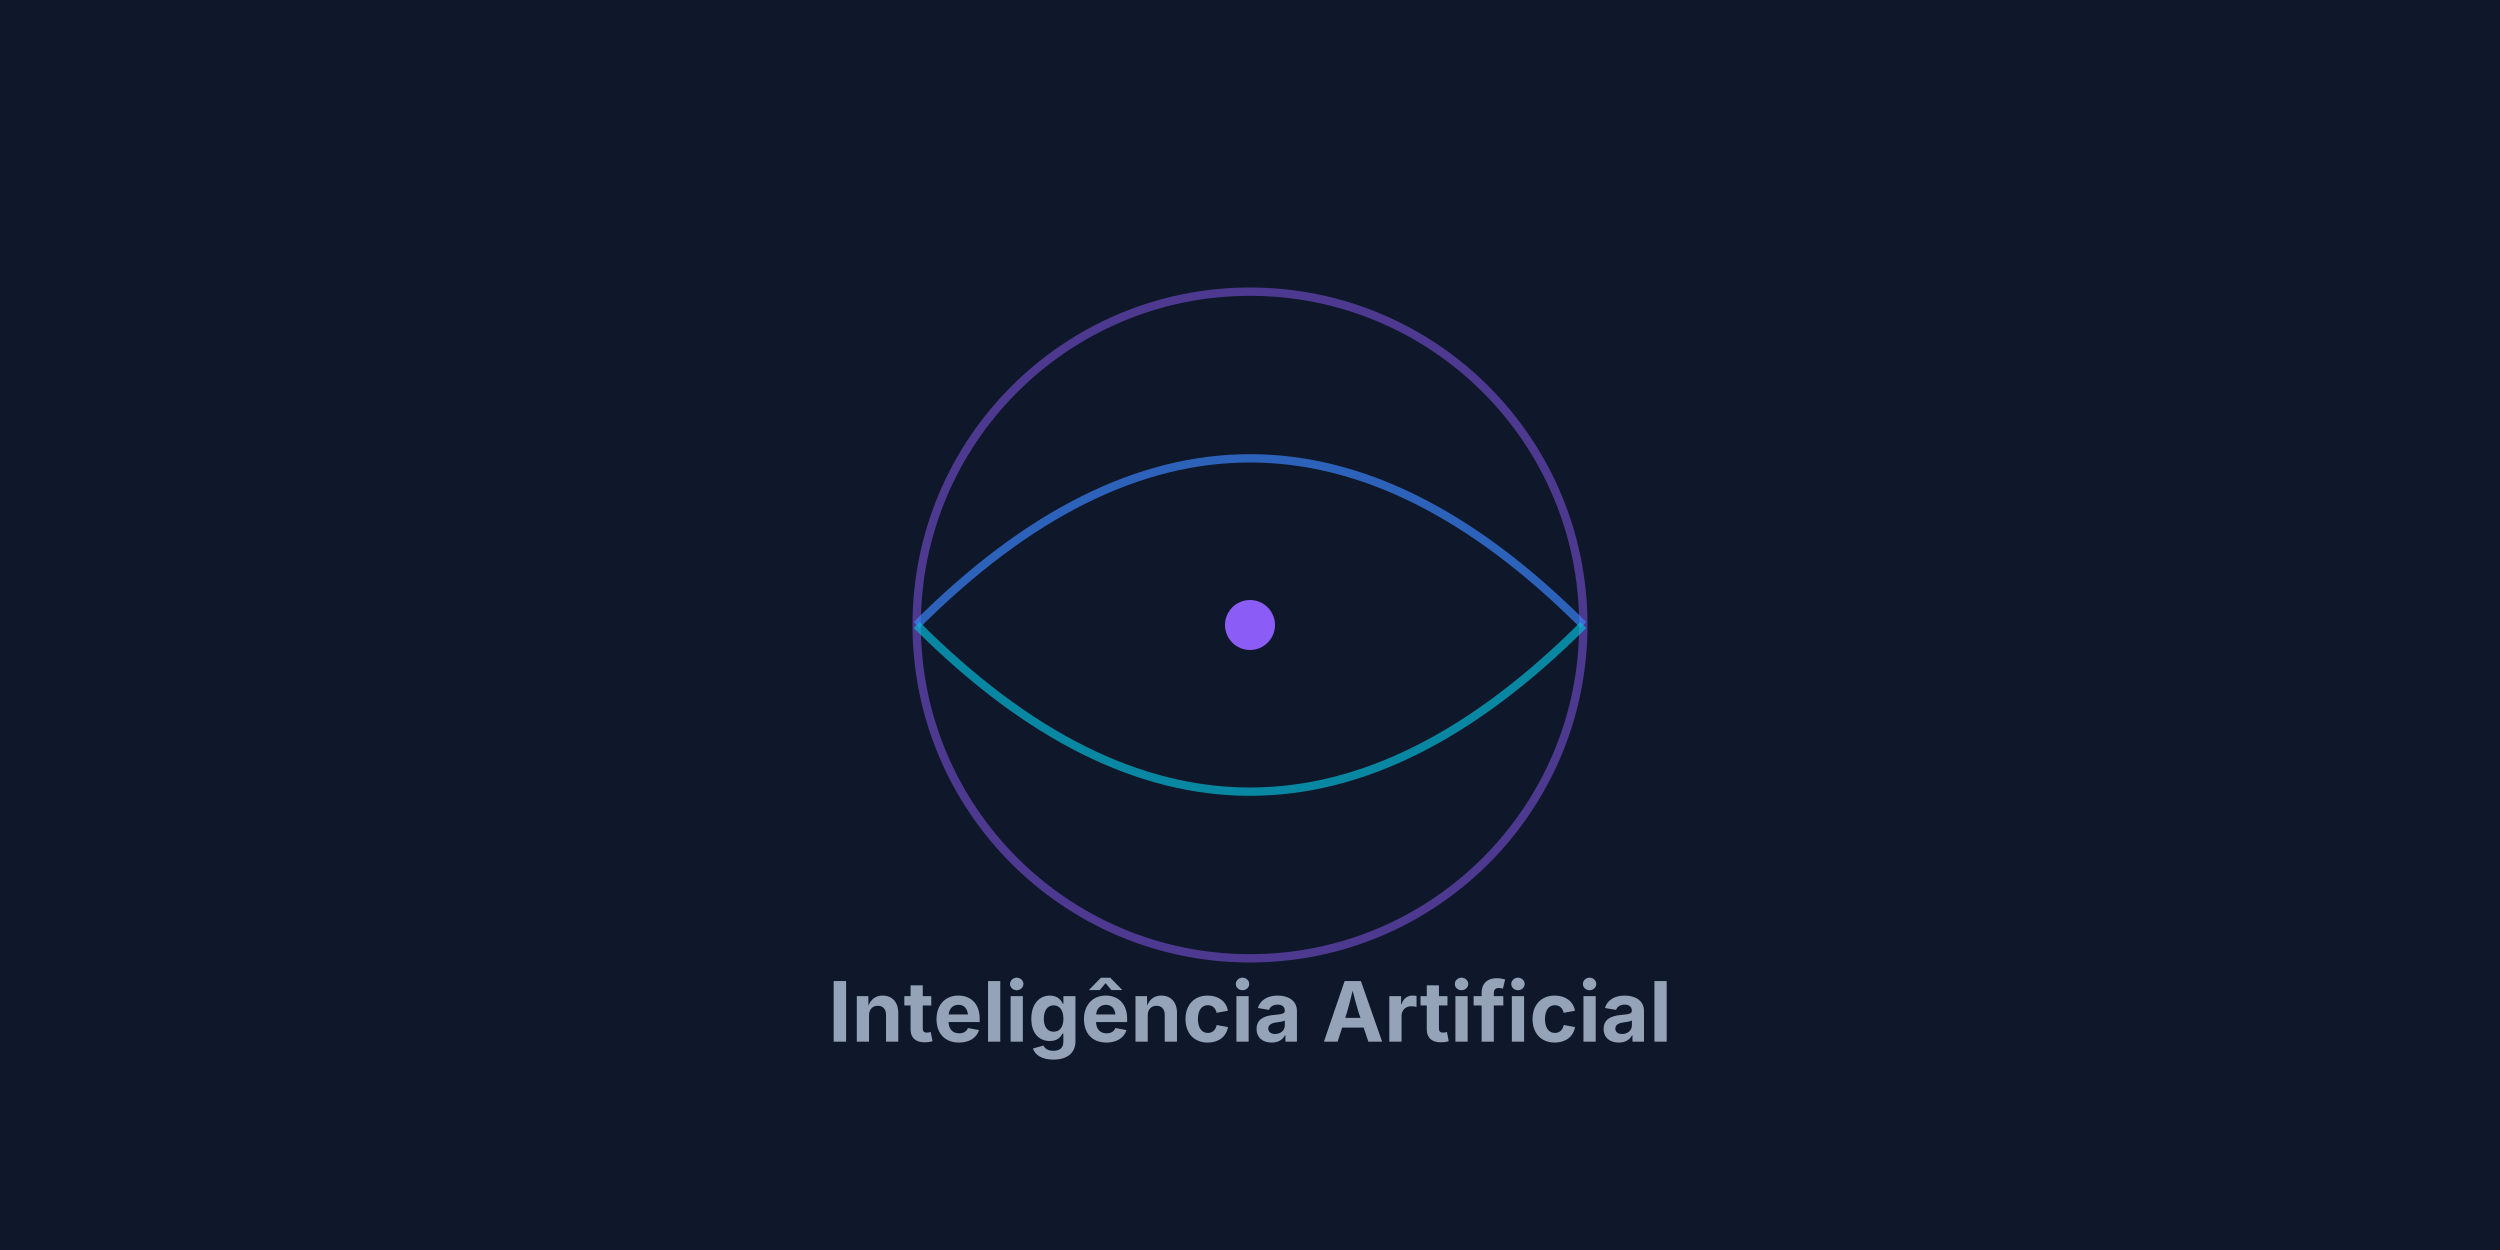
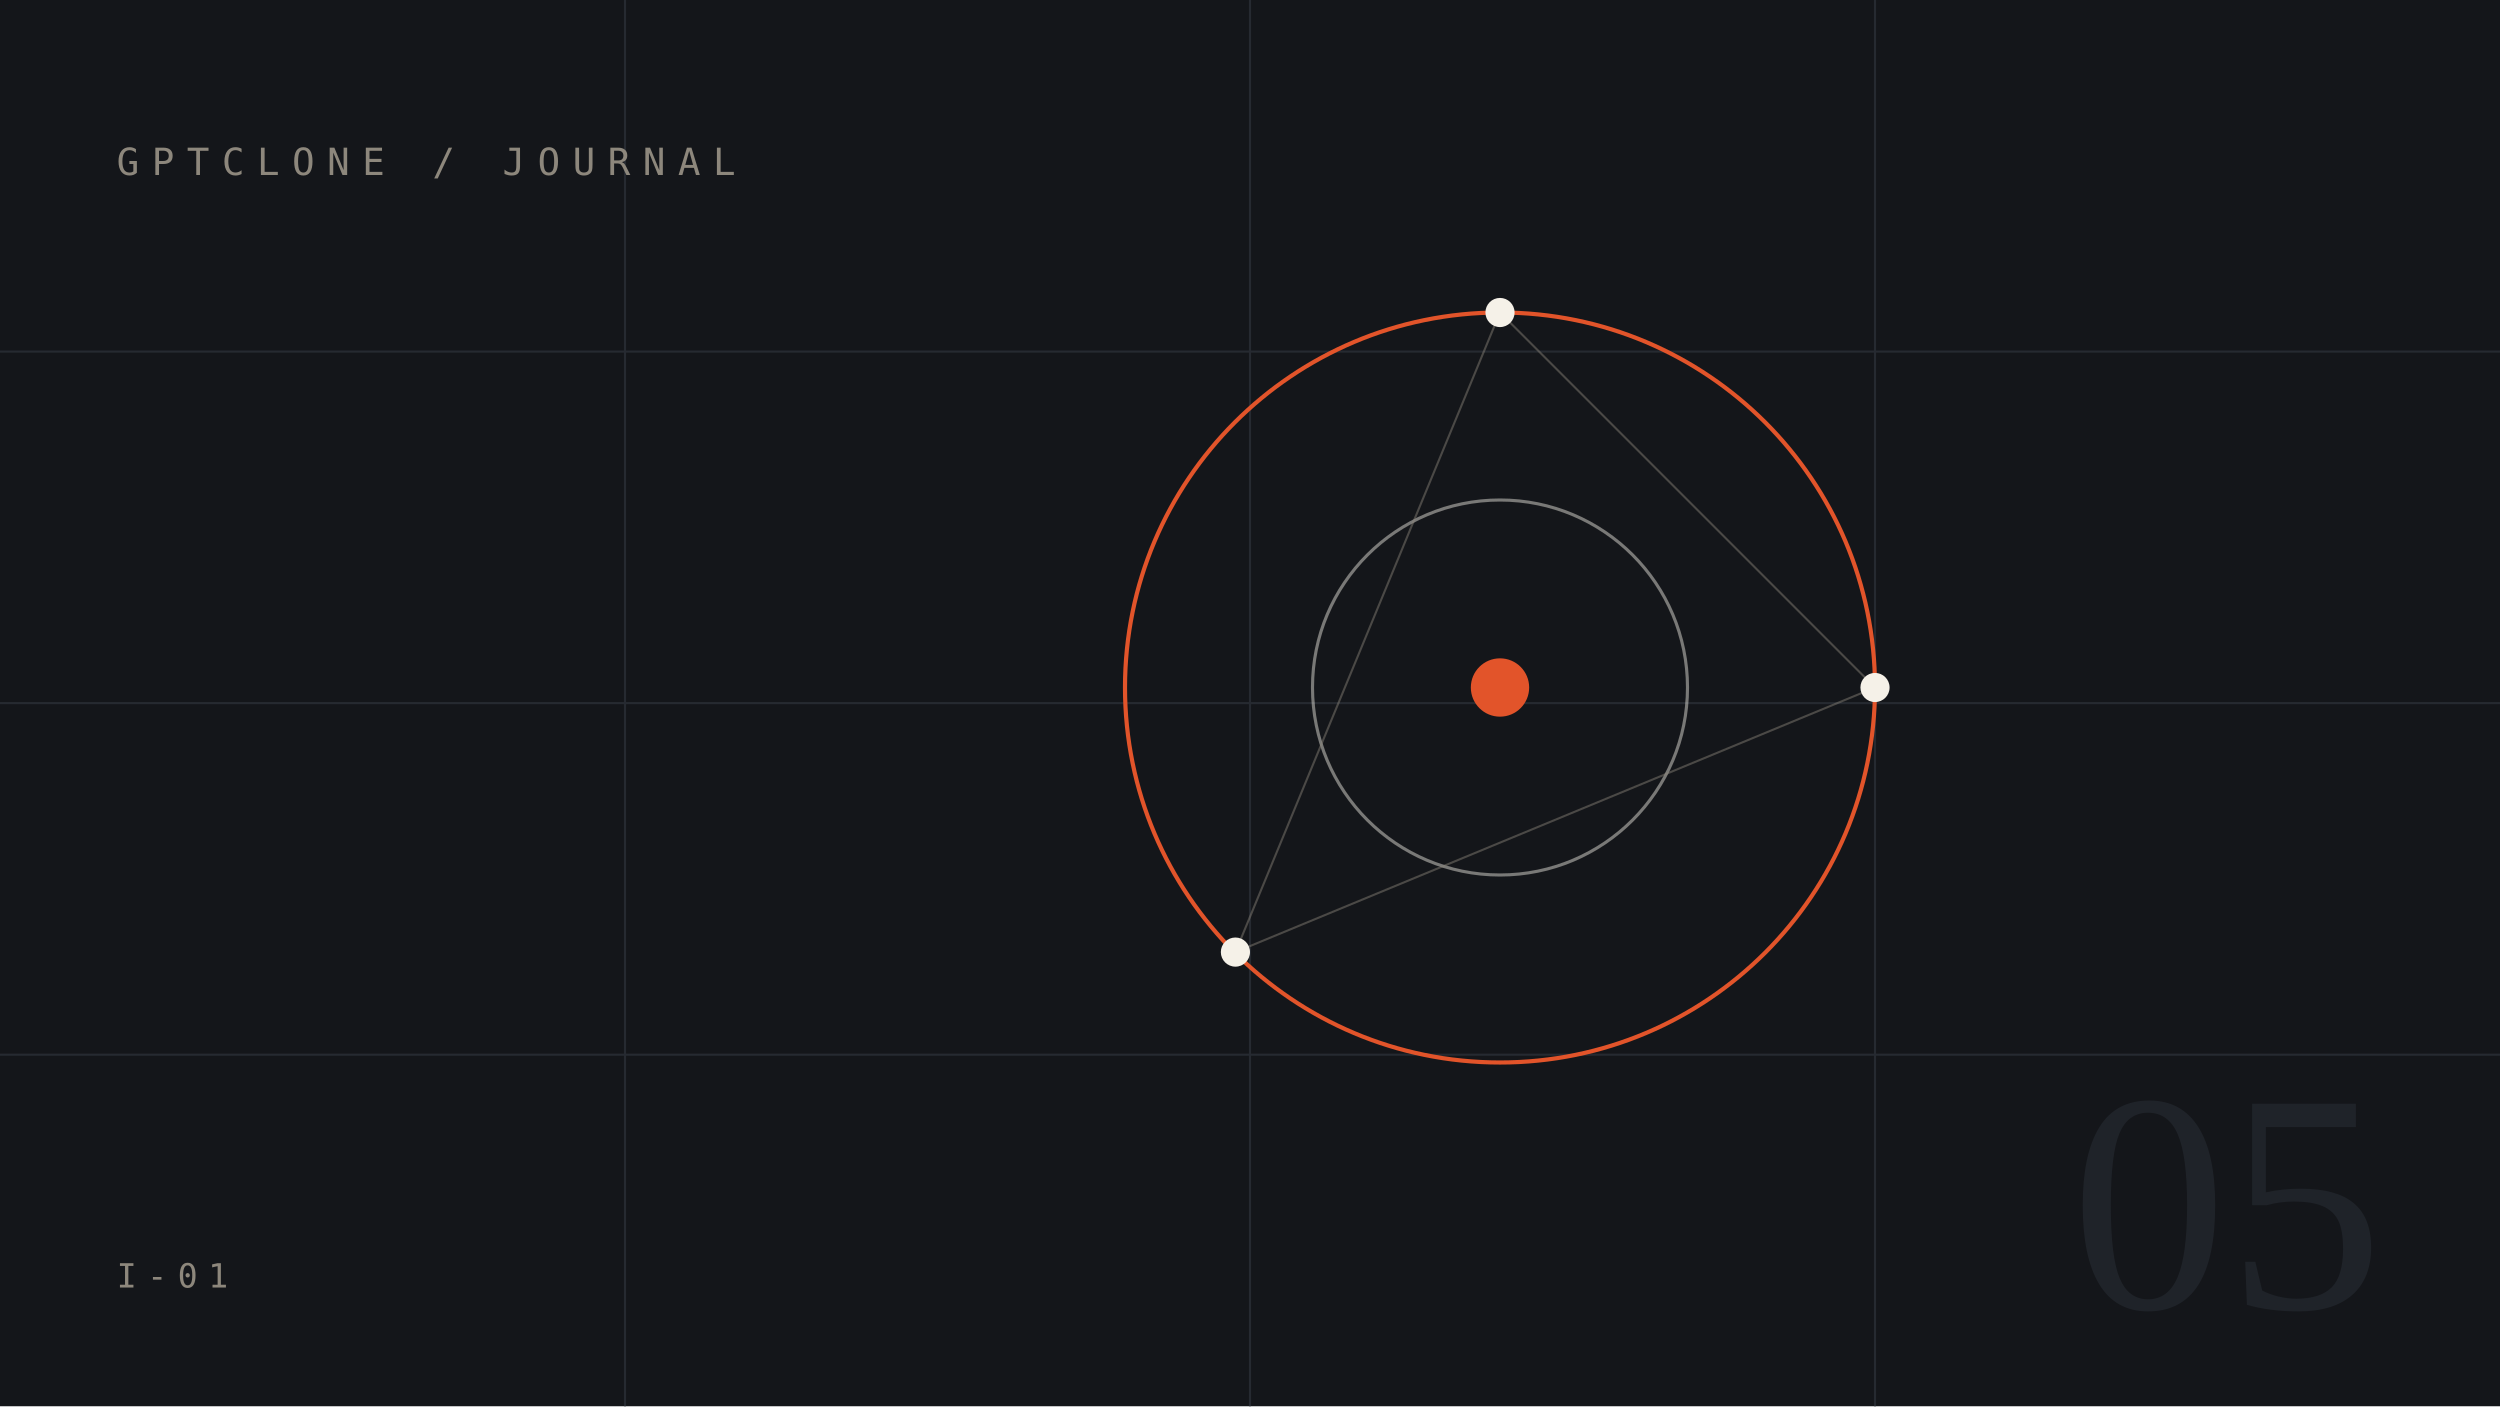
- <svg xmlns="http://www.w3.org/2000/svg" viewBox="0 0 600 300" fill="none">
-   <rect width="600" height="300" fill="#0f172a" />
-   <circle cx="300" cy="150" r="80" fill="none" stroke="#8b5cf6" stroke-width="2" opacity="0.5" />
-   <path d="M220 150 Q300 70 380 150" stroke="#3b82f6" stroke-width="2" fill="none" opacity="0.7" />
-   <path d="M220 150 Q300 230 380 150" stroke="#06b6d4" stroke-width="2" fill="none" opacity="0.7" />
-   <circle cx="300" cy="150" r="6" fill="#8b5cf6" />
-   <text x="300" y="250" font-family="Inter, sans-serif" font-size="20" font-weight="bold" fill="#94a3b8" text-anchor="middle">Inteligência Artificial</text>
+ <svg xmlns="http://www.w3.org/2000/svg" viewBox="0 0 1200 675">
+   <rect width="1200" height="675" fill="#14161a" />
+   <g stroke="#262a31" stroke-width="1">
+     <path d="M0 168.75h1200M0 337.5h1200M0 506.25h1200M300 0v675M600 0v675M900 0v675" />
+   </g>
+   <text x="56" y="84" font-family="'IBM Plex Mono', ui-monospace, monospace" font-size="18" letter-spacing="6" fill="#8d877c">GPTCLONE / JOURNAL</text>
+   <text x="56" y="618" font-family="'IBM Plex Mono', ui-monospace, monospace" font-size="16" letter-spacing="5" fill="#8d877c">I-01</text>
+   <text x="1144" y="628" text-anchor="end" font-family="Georgia, 'Times New Roman', serif" font-size="150" fill="#1f2329">05</text>
+   <circle cx="720" cy="330" r="180" fill="none" stroke="#e2542a" stroke-width="2" />
+   <circle cx="720" cy="330" r="90" fill="none" stroke="#f5f1e8" stroke-width="1.5" opacity=".45" />
+   <path d="M720 150 900 330 593 457Z" fill="none" stroke="#8d877c" opacity=".45" />
+   <circle cx="720" cy="330" r="14" fill="#e2542a" />
+   <g fill="#f5f1e8">
+     <circle cx="900" cy="330" r="7" />
+     <circle cx="720" cy="150" r="7" />
+     <circle cx="593" cy="457" r="7" />
+   </g>
</svg>
